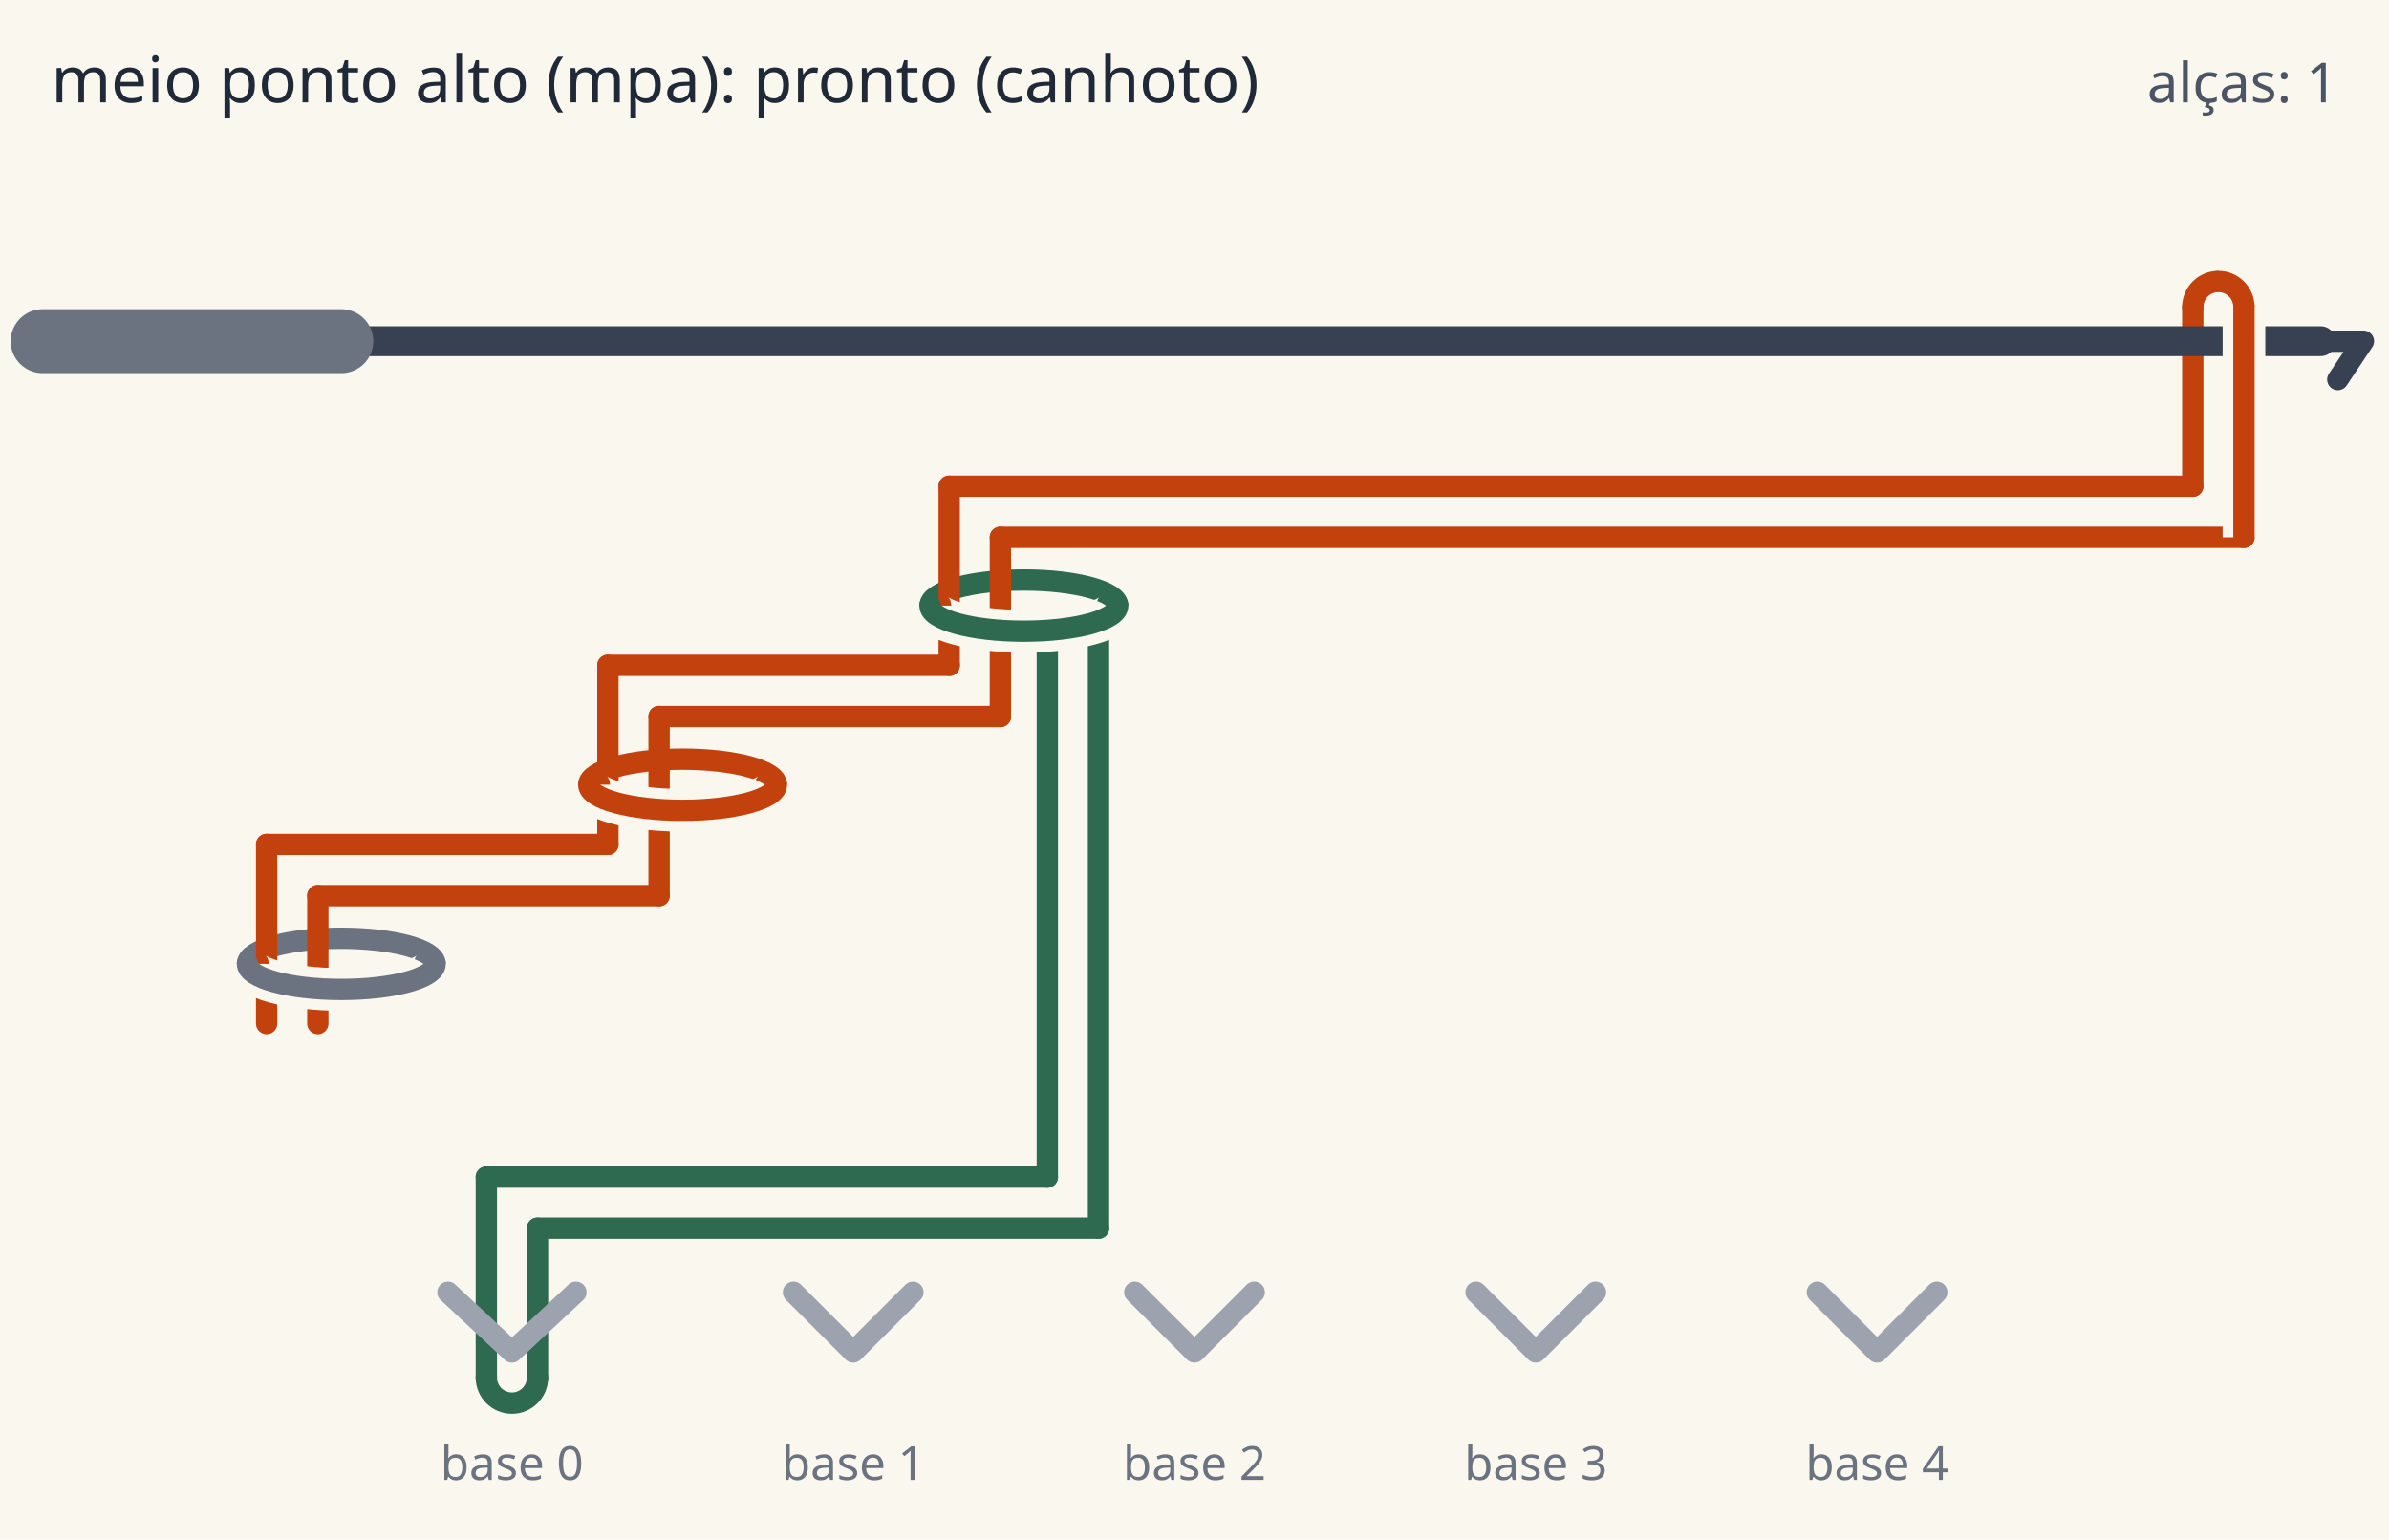
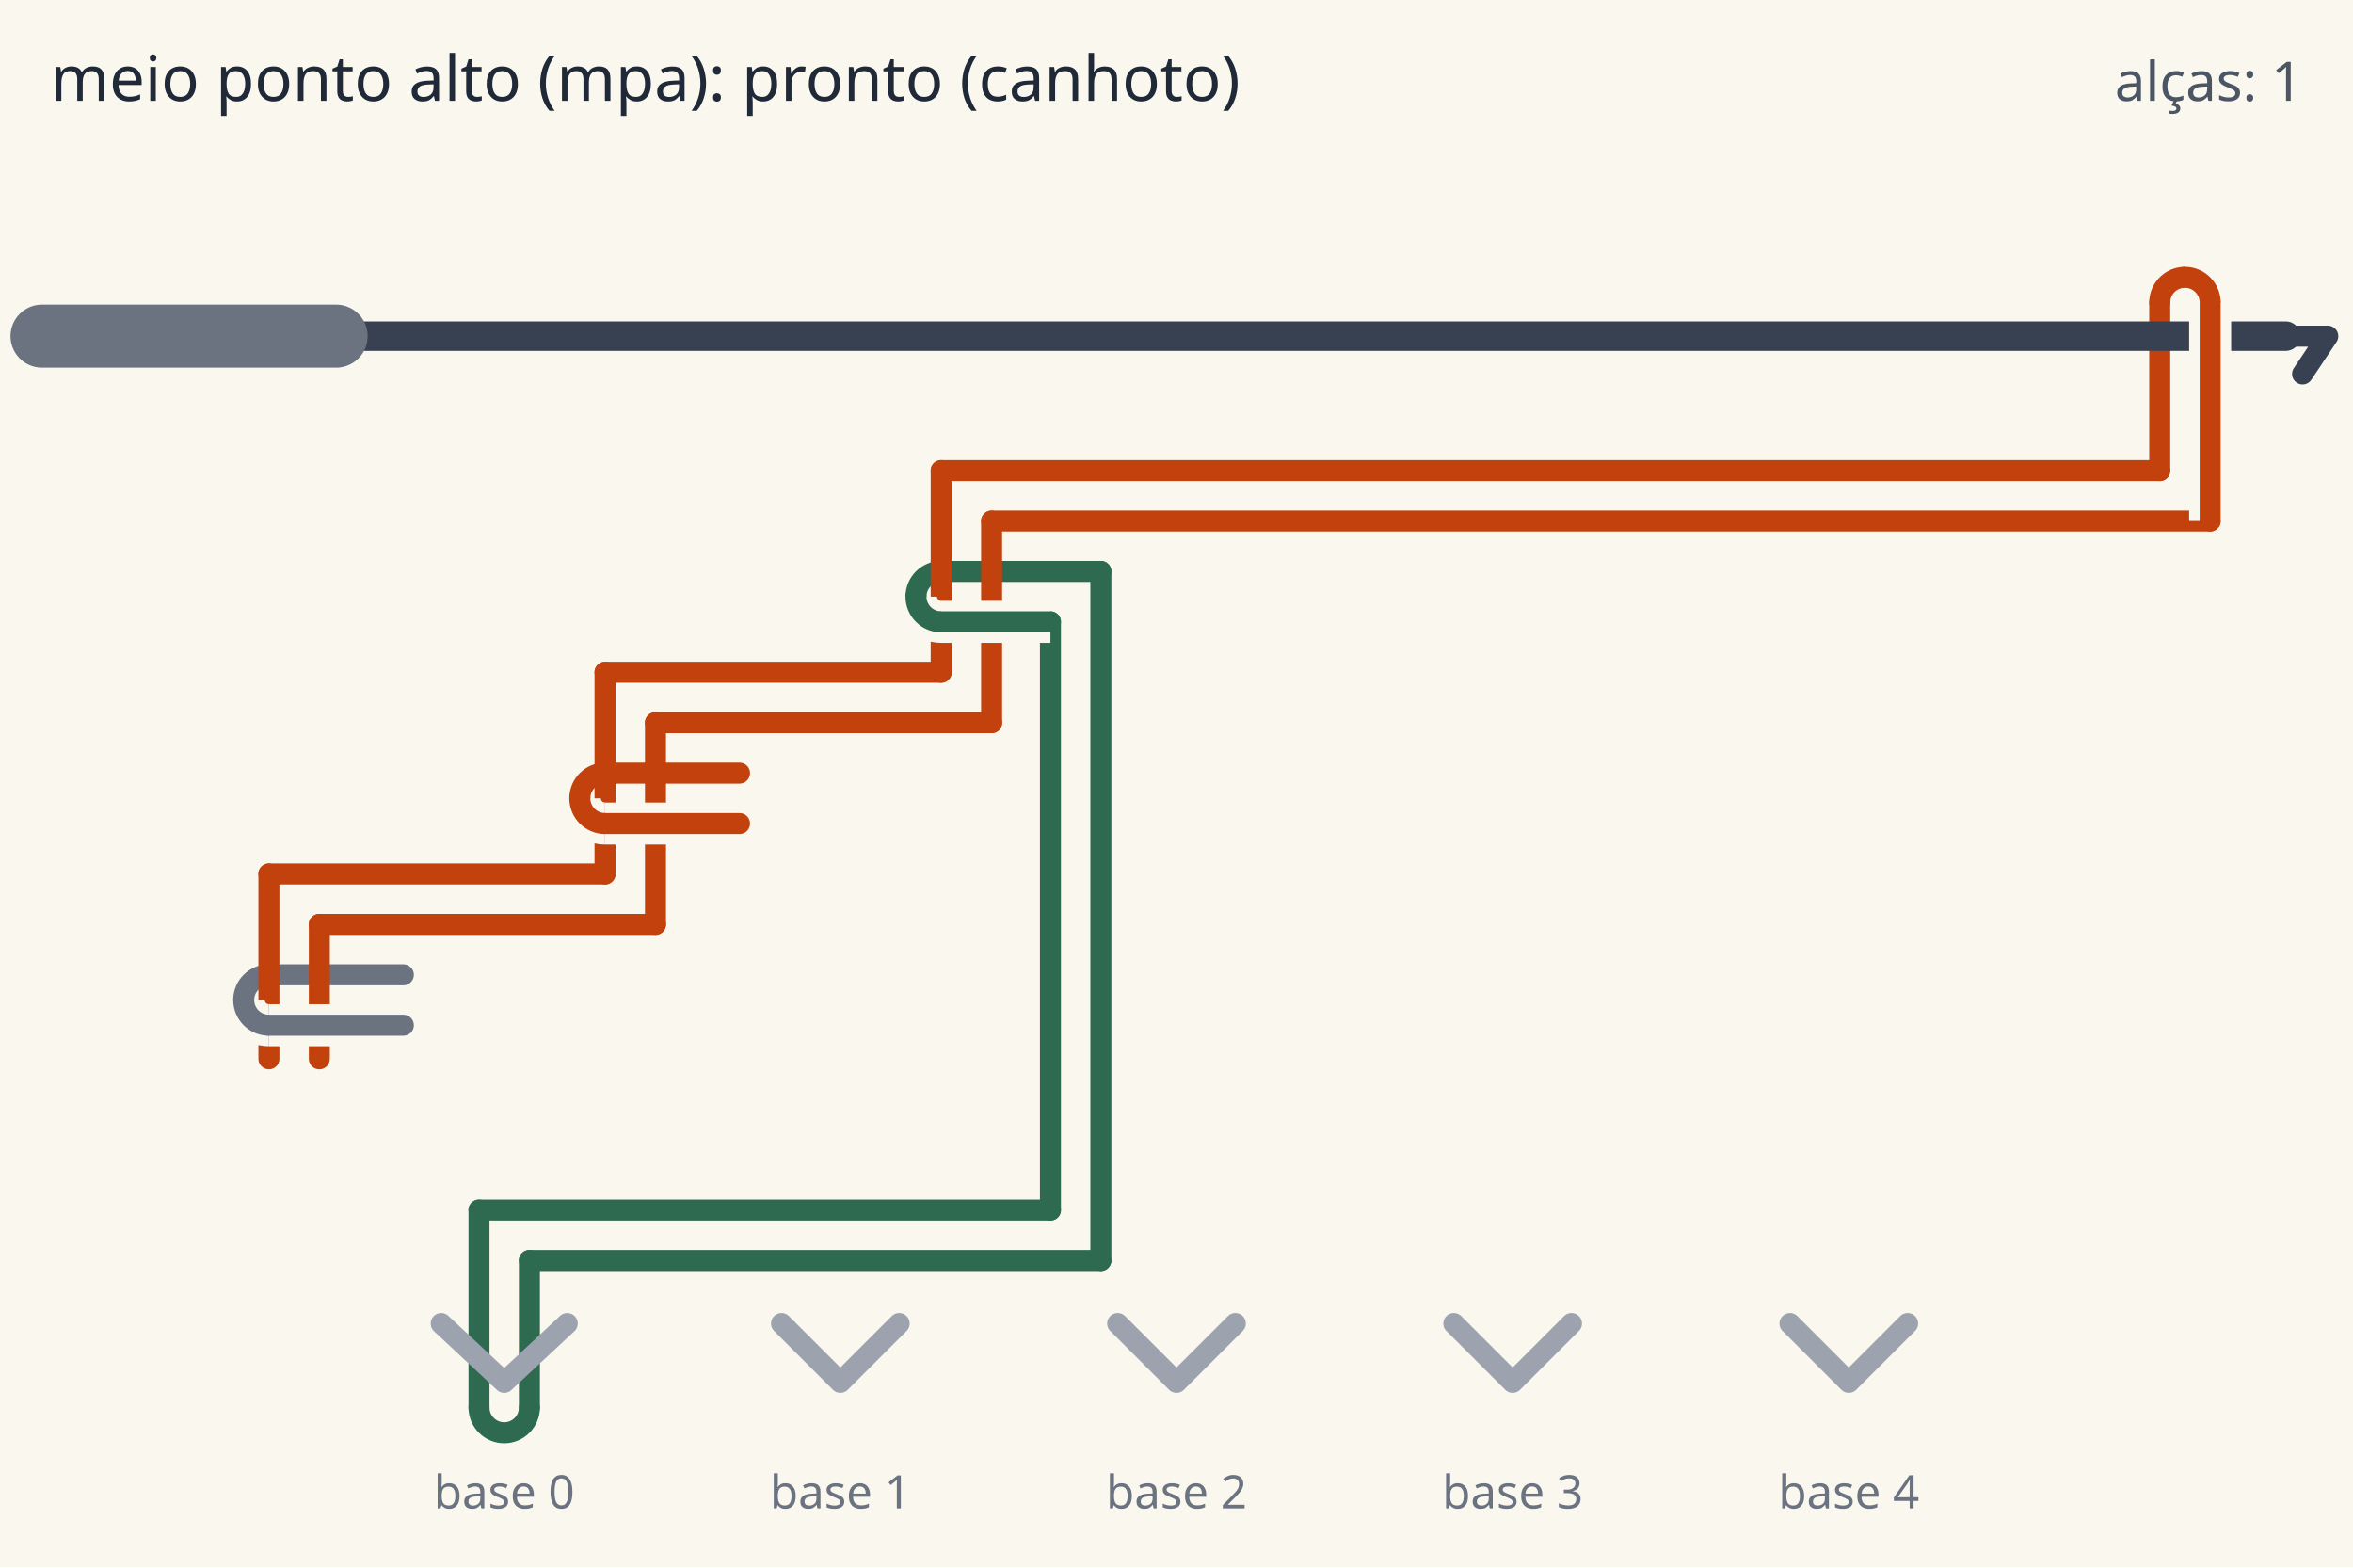
- <svg xmlns="http://www.w3.org/2000/svg" viewBox="0 0 560.0 361.0" width="560.0" height="361.0" font-family="sans-serif">
+ <svg xmlns="http://www.w3.org/2000/svg" viewBox="0 0 560.0 373.0" width="560.0" height="373.0" font-family="sans-serif">
  <rect width="100%" height="100%" fill="#faf7ef" />
  <text x="12" y="24" font-size="15" fill="#1f2937">meio ponto alto (mpa): pronto (canhoto)</text>
  <text x="548.0" y="24" font-size="13" text-anchor="end" fill="#4b5563">alças: 1</text>
-   <text x="120.0" y="347.0" font-size="11" text-anchor="middle" fill="#6b7280">base 0</text>
-   <text x="200.0" y="347.0" font-size="11" text-anchor="middle" fill="#6b7280">base 1</text>
-   <text x="280.0" y="347.0" font-size="11" text-anchor="middle" fill="#6b7280">base 2</text>
-   <text x="360.0" y="347.0" font-size="11" text-anchor="middle" fill="#6b7280">base 3</text>
-   <text x="440.0" y="347.0" font-size="11" text-anchor="middle" fill="#6b7280">base 4</text>
-   <path data-loop="0" data-kind="initial" data-on-hook="0" data-part="back" data-cx="80.0" data-cy="226.0" d="M 58.0 226.0 A 22 6 0 0 1 102.0 226.0" fill="none" stroke="#6b7280" stroke-width="5" stroke-linecap="round" />
-   <path data-loop="1" data-kind="yo" data-on-hook="0" data-part="back" data-cx="160.0" data-cy="184.0" d="M 138.0 184.0 A 22 6 0 0 1 182.0 184.0" fill="none" stroke="#c2410c" stroke-width="5" stroke-linecap="round" />
-   <path data-loop="2" data-kind="pulled" data-on-hook="0" data-part="back" data-cx="240.0" data-cy="142.0" d="M 218.0 142.0 A 22 6 0 0 1 262.0 142.0" fill="none" stroke="#2d6a4f" stroke-width="5" stroke-linecap="round" />
+   <text x="120.0" y="359.0" font-size="11" text-anchor="middle" fill="#6b7280">base 0</text>
+   <text x="200.0" y="359.0" font-size="11" text-anchor="middle" fill="#6b7280">base 1</text>
+   <text x="280.0" y="359.0" font-size="11" text-anchor="middle" fill="#6b7280">base 2</text>
+   <text x="360.0" y="359.0" font-size="11" text-anchor="middle" fill="#6b7280">base 3</text>
+   <text x="440.0" y="359.0" font-size="11" text-anchor="middle" fill="#6b7280">base 4</text>
+   <path data-bend="0" data-side="back" d="M 64.0 232.0 A 6 6 0 0 0 58.0 238.0" fill="none" stroke="#6b7280" stroke-width="5" stroke-linecap="round" />
+   <line data-pair="0" data-side="back" data-seg="0" data-loop="0" data-kind="initial" data-on-hook="0" data-part="back" data-cx="64.0" data-cy="238.0" data-hx="77.0" data-hw="19.0" x1="64.0" y1="232.0" x2="96.0" y2="232.0" stroke="#6b7280" stroke-width="5" stroke-linecap="round" />
+   <path data-bend="1" data-side="back" d="M 144.0 184.0 A 6 6 0 0 0 138.0 190.0" fill="none" stroke="#c2410c" stroke-width="5" stroke-linecap="round" />
+   <line data-pair="1" data-side="back" data-seg="0" data-loop="1" data-kind="yo" data-on-hook="0" data-part="back" data-cx="144.0" data-cy="190.0" data-hx="157.0" data-hw="19.0" x1="144.0" y1="184.0" x2="176.0" y2="184.0" stroke="#c2410c" stroke-width="5" stroke-linecap="round" />
+   <path data-bend="2" data-side="back" d="M 224.0 136.0 A 6 6 0 0 0 218.0 142.0" fill="none" stroke="#2d6a4f" stroke-width="5" stroke-linecap="round" />
+   <line data-pair="2" data-side="back" data-seg="0" data-loop="2" data-kind="pulled" data-on-hook="0" data-part="back" data-cx="224.0" data-cy="142.0" data-hx="237.0" data-hw="19.0" x1="224.0" y1="136.0" x2="262.0" y2="136.0" stroke="#2d6a4f" stroke-width="5" stroke-linecap="round" />
  <path data-bend="3" data-side="back" d="M 514.0 72 A 6 6 0 0 1 520.0 66" fill="none" stroke="#c2410c" stroke-width="5" stroke-linecap="round" />
-   <line data-pair="3" data-side="back" data-seg="0" data-strand="3" data-draw="1" data-loop="3" data-kind="yo" data-on-hook="1" data-part="back" data-cx="520.0" data-cy="80" x1="514.0" y1="72.0" x2="514.0" y2="114.0" stroke="#c2410c" stroke-width="5" stroke-linecap="round" />
+   <line data-pair="3" data-side="back" data-seg="0" data-strand="3" data-draw="1" data-loop="3" data-kind="yo" data-on-hook="1" data-part="back" data-cx="520.0" data-cy="80" x1="514.0" y1="72.0" x2="514.0" y2="112.0" stroke="#c2410c" stroke-width="5" stroke-linecap="round" />
  <line data-hook="1" x1="16.0" y1="80" x2="544.0" y2="80" stroke="#374151" stroke-width="7" stroke-linecap="round" />
  <line data-hook-handle="1" x1="10.0" y1="80" x2="80.0" y2="80" stroke="#6b7280" stroke-width="15" stroke-linecap="round" />
  <path data-hook-tip="1" d="M 542.0 80 L 554.0 80 L 548.0 89" fill="none" stroke="#374151" stroke-width="5" stroke-linecap="round" stroke-linejoin="round" />
-   <line data-pair="2" data-side="back" data-seg="0" data-leg="2" data-base="0" x1="245.5" y1="148.0" x2="245.5" y2="276.0" stroke="#2d6a4f" stroke-width="5" stroke-linecap="round" />
-   <line data-pair="2" data-side="back" data-seg="1" data-leg="2" data-base="0" x1="245.5" y1="276.0" x2="114.0" y2="276.0" stroke="#2d6a4f" stroke-width="5" stroke-linecap="round" />
-   <line data-pair="2" data-side="back" data-seg="2" data-leg="2" data-base="0" x1="114.0" y1="276.0" x2="114.0" y2="323.0" stroke="#2d6a4f" stroke-width="5" stroke-linecap="round" />
-   <line data-pair="2" data-side="front" data-seg="0" data-leg="2" data-base="0" x1="257.5" y1="148.0" x2="257.5" y2="288.0" stroke="#2d6a4f" stroke-width="5" stroke-linecap="round" />
-   <line data-pair="2" data-side="front" data-seg="1" data-leg="2" data-base="0" x1="257.5" y1="288.0" x2="126.0" y2="288.0" stroke="#2d6a4f" stroke-width="5" stroke-linecap="round" />
-   <line data-pair="2" data-side="front" data-seg="2" data-leg="2" data-base="0" x1="126.0" y1="288.0" x2="126.0" y2="323.0" stroke="#2d6a4f" stroke-width="5" stroke-linecap="round" />
-   <line data-pair="3" data-side="back" data-seg="1" data-strand="3" data-draw="1" x1="514.0" y1="114.0" x2="222.5" y2="114.0" stroke="#c2410c" stroke-width="5" stroke-linecap="round" />
-   <line data-pair="3" data-side="back" data-seg="2" data-strand="3" data-draw="1" data-through="2" x1="222.5" y1="114.0" x2="222.5" y2="156.0" stroke="#c2410c" stroke-width="5" stroke-linecap="round" />
-   <line data-pair="3" data-side="back" data-seg="3" data-strand="3" data-draw="1" x1="222.5" y1="156.0" x2="142.5" y2="156.0" stroke="#c2410c" stroke-width="5" stroke-linecap="round" />
-   <line data-pair="3" data-side="back" data-seg="4" data-strand="3" data-draw="1" data-through="1" x1="142.5" y1="156.0" x2="142.5" y2="198.0" stroke="#c2410c" stroke-width="5" stroke-linecap="round" />
-   <line data-pair="3" data-side="back" data-seg="5" data-strand="3" data-draw="1" x1="142.5" y1="198.0" x2="62.5" y2="198.0" stroke="#c2410c" stroke-width="5" stroke-linecap="round" />
-   <line data-pair="3" data-side="back" data-seg="6" data-strand="3" data-draw="1" data-through="0" x1="62.5" y1="198.0" x2="62.5" y2="240.0" stroke="#c2410c" stroke-width="5" stroke-linecap="round" />
-   <line data-pair="3" data-side="front" data-seg="1" data-strand="3" data-draw="1" x1="526.0" y1="126.0" x2="234.5" y2="126.0" stroke="#c2410c" stroke-width="5" stroke-linecap="round" />
-   <line data-pair="3" data-side="front" data-seg="2" data-strand="3" data-draw="1" data-through="2" x1="234.5" y1="126.0" x2="234.5" y2="168.0" stroke="#c2410c" stroke-width="5" stroke-linecap="round" />
-   <line data-pair="3" data-side="front" data-seg="3" data-strand="3" data-draw="1" x1="234.5" y1="168.0" x2="154.5" y2="168.0" stroke="#c2410c" stroke-width="5" stroke-linecap="round" />
-   <line data-pair="3" data-side="front" data-seg="4" data-strand="3" data-draw="1" data-through="1" x1="154.5" y1="168.0" x2="154.5" y2="210.0" stroke="#c2410c" stroke-width="5" stroke-linecap="round" />
-   <line data-pair="3" data-side="front" data-seg="5" data-strand="3" data-draw="1" x1="154.5" y1="210.0" x2="74.5" y2="210.0" stroke="#c2410c" stroke-width="5" stroke-linecap="round" />
-   <line data-pair="3" data-side="front" data-seg="6" data-strand="3" data-draw="1" data-through="0" x1="74.5" y1="210.0" x2="74.5" y2="240.0" stroke="#c2410c" stroke-width="5" stroke-linecap="round" />
-   <path data-leg-curve="2" data-base="0" d="M 114.0 323.0 A 6 6 0 0 0 126.0 323.0" fill="none" stroke="#2d6a4f" stroke-width="5" stroke-linecap="round" />
-   <path data-base-top="0" data-cx="120.0" data-hw="15.0" d="M 105.0 303.0 L 120.0 317.0 L 135.0 303.0" fill="none" stroke="#9ca3af" stroke-width="5" stroke-linecap="round" stroke-linejoin="round" />
-   <path data-base-top="1" data-cx="200.0" data-hw="14.0" d="M 186.0 303.0 L 200.0 317.0 L 214.0 303.0" fill="none" stroke="#9ca3af" stroke-width="5" stroke-linecap="round" stroke-linejoin="round" />
-   <path data-base-top="2" data-cx="280.0" data-hw="14.0" d="M 266.0 303.0 L 280.0 317.0 L 294.0 303.0" fill="none" stroke="#9ca3af" stroke-width="5" stroke-linecap="round" stroke-linejoin="round" />
-   <path data-base-top="3" data-cx="360.0" data-hw="14.0" d="M 346.0 303.0 L 360.0 317.0 L 374.0 303.0" fill="none" stroke="#9ca3af" stroke-width="5" stroke-linecap="round" stroke-linejoin="round" />
-   <path data-base-top="4" data-cx="440.0" data-hw="14.0" d="M 426.0 303.0 L 440.0 317.0 L 454.0 303.0" fill="none" stroke="#9ca3af" stroke-width="5" stroke-linecap="round" stroke-linejoin="round" />
-   <path d="M 58.0 226.0 A 22 6 0 0 0 102.0 226.0" fill="none" stroke="#faf7ef" stroke-width="10" stroke-linecap="butt" />
-   <path data-loop="0" data-kind="initial" data-on-hook="0" data-part="front" data-cx="80.0" data-cy="226.0" d="M 58.0 226.0 A 22 6 0 0 0 102.0 226.0" fill="none" stroke="#6b7280" stroke-width="5" stroke-linecap="round" />
-   <path d="M 138.0 184.0 A 22 6 0 0 0 182.0 184.0" fill="none" stroke="#faf7ef" stroke-width="10" stroke-linecap="butt" />
-   <path data-loop="1" data-kind="yo" data-on-hook="0" data-part="front" data-cx="160.0" data-cy="184.0" d="M 138.0 184.0 A 22 6 0 0 0 182.0 184.0" fill="none" stroke="#c2410c" stroke-width="5" stroke-linecap="round" />
-   <path d="M 218.0 142.0 A 22 6 0 0 0 262.0 142.0" fill="none" stroke="#faf7ef" stroke-width="10" stroke-linecap="butt" />
-   <path data-loop="2" data-kind="pulled" data-on-hook="0" data-part="front" data-cx="240.0" data-cy="142.0" d="M 218.0 142.0 A 22 6 0 0 0 262.0 142.0" fill="none" stroke="#2d6a4f" stroke-width="5" stroke-linecap="round" />
+   <line data-pair="2" data-side="back" data-seg="1" data-leg="2" data-base="0" x1="262.0" y1="136.0" x2="262.0" y2="300.0" stroke="#2d6a4f" stroke-width="5" stroke-linecap="round" />
+   <line data-pair="2" data-side="back" data-seg="2" data-leg="2" data-base="0" x1="262.0" y1="300.0" x2="126.0" y2="300.0" stroke="#2d6a4f" stroke-width="5" stroke-linecap="round" />
+   <line data-pair="2" data-side="back" data-seg="3" data-leg="2" data-base="0" x1="126.0" y1="300.0" x2="126.0" y2="335.0" stroke="#2d6a4f" stroke-width="5" stroke-linecap="round" />
+   <line data-pair="2" data-side="front" data-seg="1" data-leg="2" data-base="0" x1="250.0" y1="148.0" x2="250.0" y2="288.0" stroke="#2d6a4f" stroke-width="5" stroke-linecap="round" />
+   <line data-pair="2" data-side="front" data-seg="2" data-leg="2" data-base="0" x1="250.0" y1="288.0" x2="114.0" y2="288.0" stroke="#2d6a4f" stroke-width="5" stroke-linecap="round" />
+   <line data-pair="2" data-side="front" data-seg="3" data-leg="2" data-base="0" x1="114.0" y1="288.0" x2="114.0" y2="335.0" stroke="#2d6a4f" stroke-width="5" stroke-linecap="round" />
+   <line data-pair="3" data-side="back" data-seg="1" data-strand="3" data-draw="1" x1="514.0" y1="112.0" x2="224.0" y2="112.0" stroke="#c2410c" stroke-width="5" stroke-linecap="round" />
+   <line data-pair="3" data-side="back" data-seg="2" data-strand="3" data-draw="1" data-through="2" x1="224.0" y1="112.0" x2="224.0" y2="160.0" stroke="#c2410c" stroke-width="5" stroke-linecap="round" />
+   <line data-pair="3" data-side="back" data-seg="3" data-strand="3" data-draw="1" x1="224.0" y1="160.0" x2="144.0" y2="160.0" stroke="#c2410c" stroke-width="5" stroke-linecap="round" />
+   <line data-pair="3" data-side="back" data-seg="4" data-strand="3" data-draw="1" data-through="1" x1="144.0" y1="160.0" x2="144.0" y2="208.0" stroke="#c2410c" stroke-width="5" stroke-linecap="round" />
+   <line data-pair="3" data-side="back" data-seg="5" data-strand="3" data-draw="1" x1="144.0" y1="208.0" x2="64.0" y2="208.0" stroke="#c2410c" stroke-width="5" stroke-linecap="round" />
+   <line data-pair="3" data-side="back" data-seg="6" data-strand="3" data-draw="1" data-through="0" x1="64.0" y1="208.0" x2="64.0" y2="252.0" stroke="#c2410c" stroke-width="5" stroke-linecap="round" />
+   <line data-pair="3" data-side="front" data-seg="1" data-strand="3" data-draw="1" x1="526.0" y1="124.0" x2="236.0" y2="124.0" stroke="#c2410c" stroke-width="5" stroke-linecap="round" />
+   <line data-pair="3" data-side="front" data-seg="2" data-strand="3" data-draw="1" data-through="2" x1="236.0" y1="124.0" x2="236.0" y2="172.0" stroke="#c2410c" stroke-width="5" stroke-linecap="round" />
+   <line data-pair="3" data-side="front" data-seg="3" data-strand="3" data-draw="1" x1="236.0" y1="172.0" x2="156.0" y2="172.0" stroke="#c2410c" stroke-width="5" stroke-linecap="round" />
+   <line data-pair="3" data-side="front" data-seg="4" data-strand="3" data-draw="1" data-through="1" x1="156.0" y1="172.0" x2="156.0" y2="220.0" stroke="#c2410c" stroke-width="5" stroke-linecap="round" />
+   <line data-pair="3" data-side="front" data-seg="5" data-strand="3" data-draw="1" x1="156.0" y1="220.0" x2="76.0" y2="220.0" stroke="#c2410c" stroke-width="5" stroke-linecap="round" />
+   <line data-pair="3" data-side="front" data-seg="6" data-strand="3" data-draw="1" data-through="0" x1="76.0" y1="220.0" x2="76.0" y2="252.0" stroke="#c2410c" stroke-width="5" stroke-linecap="round" />
+   <path data-leg-curve="2" data-base="0" d="M 114.0 335.0 A 6 6 0 0 0 126.0 335.0" fill="none" stroke="#2d6a4f" stroke-width="5" stroke-linecap="round" />
+   <path data-base-top="0" data-cx="120.0" data-hw="15.0" d="M 105.0 315.0 L 120.0 329.0 L 135.0 315.0" fill="none" stroke="#9ca3af" stroke-width="5" stroke-linecap="round" stroke-linejoin="round" />
+   <path data-base-top="1" data-cx="200.0" data-hw="14.0" d="M 186.0 315.0 L 200.0 329.0 L 214.0 315.0" fill="none" stroke="#9ca3af" stroke-width="5" stroke-linecap="round" stroke-linejoin="round" />
+   <path data-base-top="2" data-cx="280.0" data-hw="14.0" d="M 266.0 315.0 L 280.0 329.0 L 294.0 315.0" fill="none" stroke="#9ca3af" stroke-width="5" stroke-linecap="round" stroke-linejoin="round" />
+   <path data-base-top="3" data-cx="360.0" data-hw="14.0" d="M 346.0 315.0 L 360.0 329.0 L 374.0 315.0" fill="none" stroke="#9ca3af" stroke-width="5" stroke-linecap="round" stroke-linejoin="round" />
+   <path data-base-top="4" data-cx="440.0" data-hw="14.0" d="M 426.0 315.0 L 440.0 329.0 L 454.0 315.0" fill="none" stroke="#9ca3af" stroke-width="5" stroke-linecap="round" stroke-linejoin="round" />
+   <path d="M 58.0 238.0 A 6 6 0 0 0 64.0 244.0" stroke="#faf7ef" stroke-width="10" stroke-linecap="butt" fill="none" />
+   <path data-bend="0" data-side="front" d="M 58.0 238.0 A 6 6 0 0 0 64.0 244.0" fill="none" stroke="#6b7280" stroke-width="5" stroke-linecap="round" />
+   <line x1="64.0" y1="244.0" x2="96.0" y2="244.0" stroke="#faf7ef" stroke-width="10" stroke-linecap="butt" fill="none" />
+   <line data-pair="0" data-side="front" data-seg="0" data-loop="0" data-kind="initial" data-on-hook="0" data-part="front" data-cx="64.0" data-cy="238.0" data-hx="77.0" data-hw="19.0" x1="64.0" y1="244.0" x2="96.0" y2="244.0" stroke="#6b7280" stroke-width="5" stroke-linecap="round" />
+   <path d="M 138.0 190.0 A 6 6 0 0 0 144.0 196.0" stroke="#faf7ef" stroke-width="10" stroke-linecap="butt" fill="none" />
+   <path data-bend="1" data-side="front" d="M 138.0 190.0 A 6 6 0 0 0 144.0 196.0" fill="none" stroke="#c2410c" stroke-width="5" stroke-linecap="round" />
+   <line x1="144.0" y1="196.0" x2="176.0" y2="196.0" stroke="#faf7ef" stroke-width="10" stroke-linecap="butt" fill="none" />
+   <line data-pair="1" data-side="front" data-seg="0" data-loop="1" data-kind="yo" data-on-hook="0" data-part="front" data-cx="144.0" data-cy="190.0" data-hx="157.0" data-hw="19.0" x1="144.0" y1="196.0" x2="176.0" y2="196.0" stroke="#c2410c" stroke-width="5" stroke-linecap="round" />
+   <path d="M 218.0 142.0 A 6 6 0 0 0 224.0 148.0" stroke="#faf7ef" stroke-width="10" stroke-linecap="butt" fill="none" />
+   <path data-bend="2" data-side="front" d="M 218.0 142.0 A 6 6 0 0 0 224.0 148.0" fill="none" stroke="#2d6a4f" stroke-width="5" stroke-linecap="round" />
+   <line x1="224.0" y1="148.0" x2="250.0" y2="148.0" stroke="#faf7ef" stroke-width="10" stroke-linecap="butt" fill="none" />
+   <line data-pair="2" data-side="front" data-seg="0" data-loop="2" data-kind="pulled" data-on-hook="0" data-part="front" data-cx="224.0" data-cy="142.0" data-hx="237.0" data-hw="19.0" x1="224.0" y1="148.0" x2="250.0" y2="148.0" stroke="#2d6a4f" stroke-width="5" stroke-linecap="round" />
  <path d="M 520.0 66 A 6 6 0 0 1 526.0 72" stroke="#faf7ef" stroke-width="10" stroke-linecap="butt" fill="none" />
  <path data-bend="3" data-side="front" d="M 520.0 66 A 6 6 0 0 1 526.0 72" fill="none" stroke="#c2410c" stroke-width="5" stroke-linecap="round" />
-   <line x1="526.0" y1="72.0" x2="526.0" y2="126.0" stroke="#faf7ef" stroke-width="10" stroke-linecap="butt" fill="none" />
-   <line data-pair="3" data-side="front" data-seg="0" data-strand="3" data-draw="1" data-loop="3" data-kind="yo" data-on-hook="1" data-part="front" data-cx="520.0" data-cy="80" x1="526.0" y1="72.0" x2="526.0" y2="126.0" stroke="#c2410c" stroke-width="5" stroke-linecap="round" />
+   <line x1="526.0" y1="72.0" x2="526.0" y2="124.0" stroke="#faf7ef" stroke-width="10" stroke-linecap="butt" fill="none" />
+   <line data-pair="3" data-side="front" data-seg="0" data-strand="3" data-draw="1" data-loop="3" data-kind="yo" data-on-hook="1" data-part="front" data-cx="520.0" data-cy="80" x1="526.0" y1="72.0" x2="526.0" y2="124.0" stroke="#c2410c" stroke-width="5" stroke-linecap="round" />
</svg>
